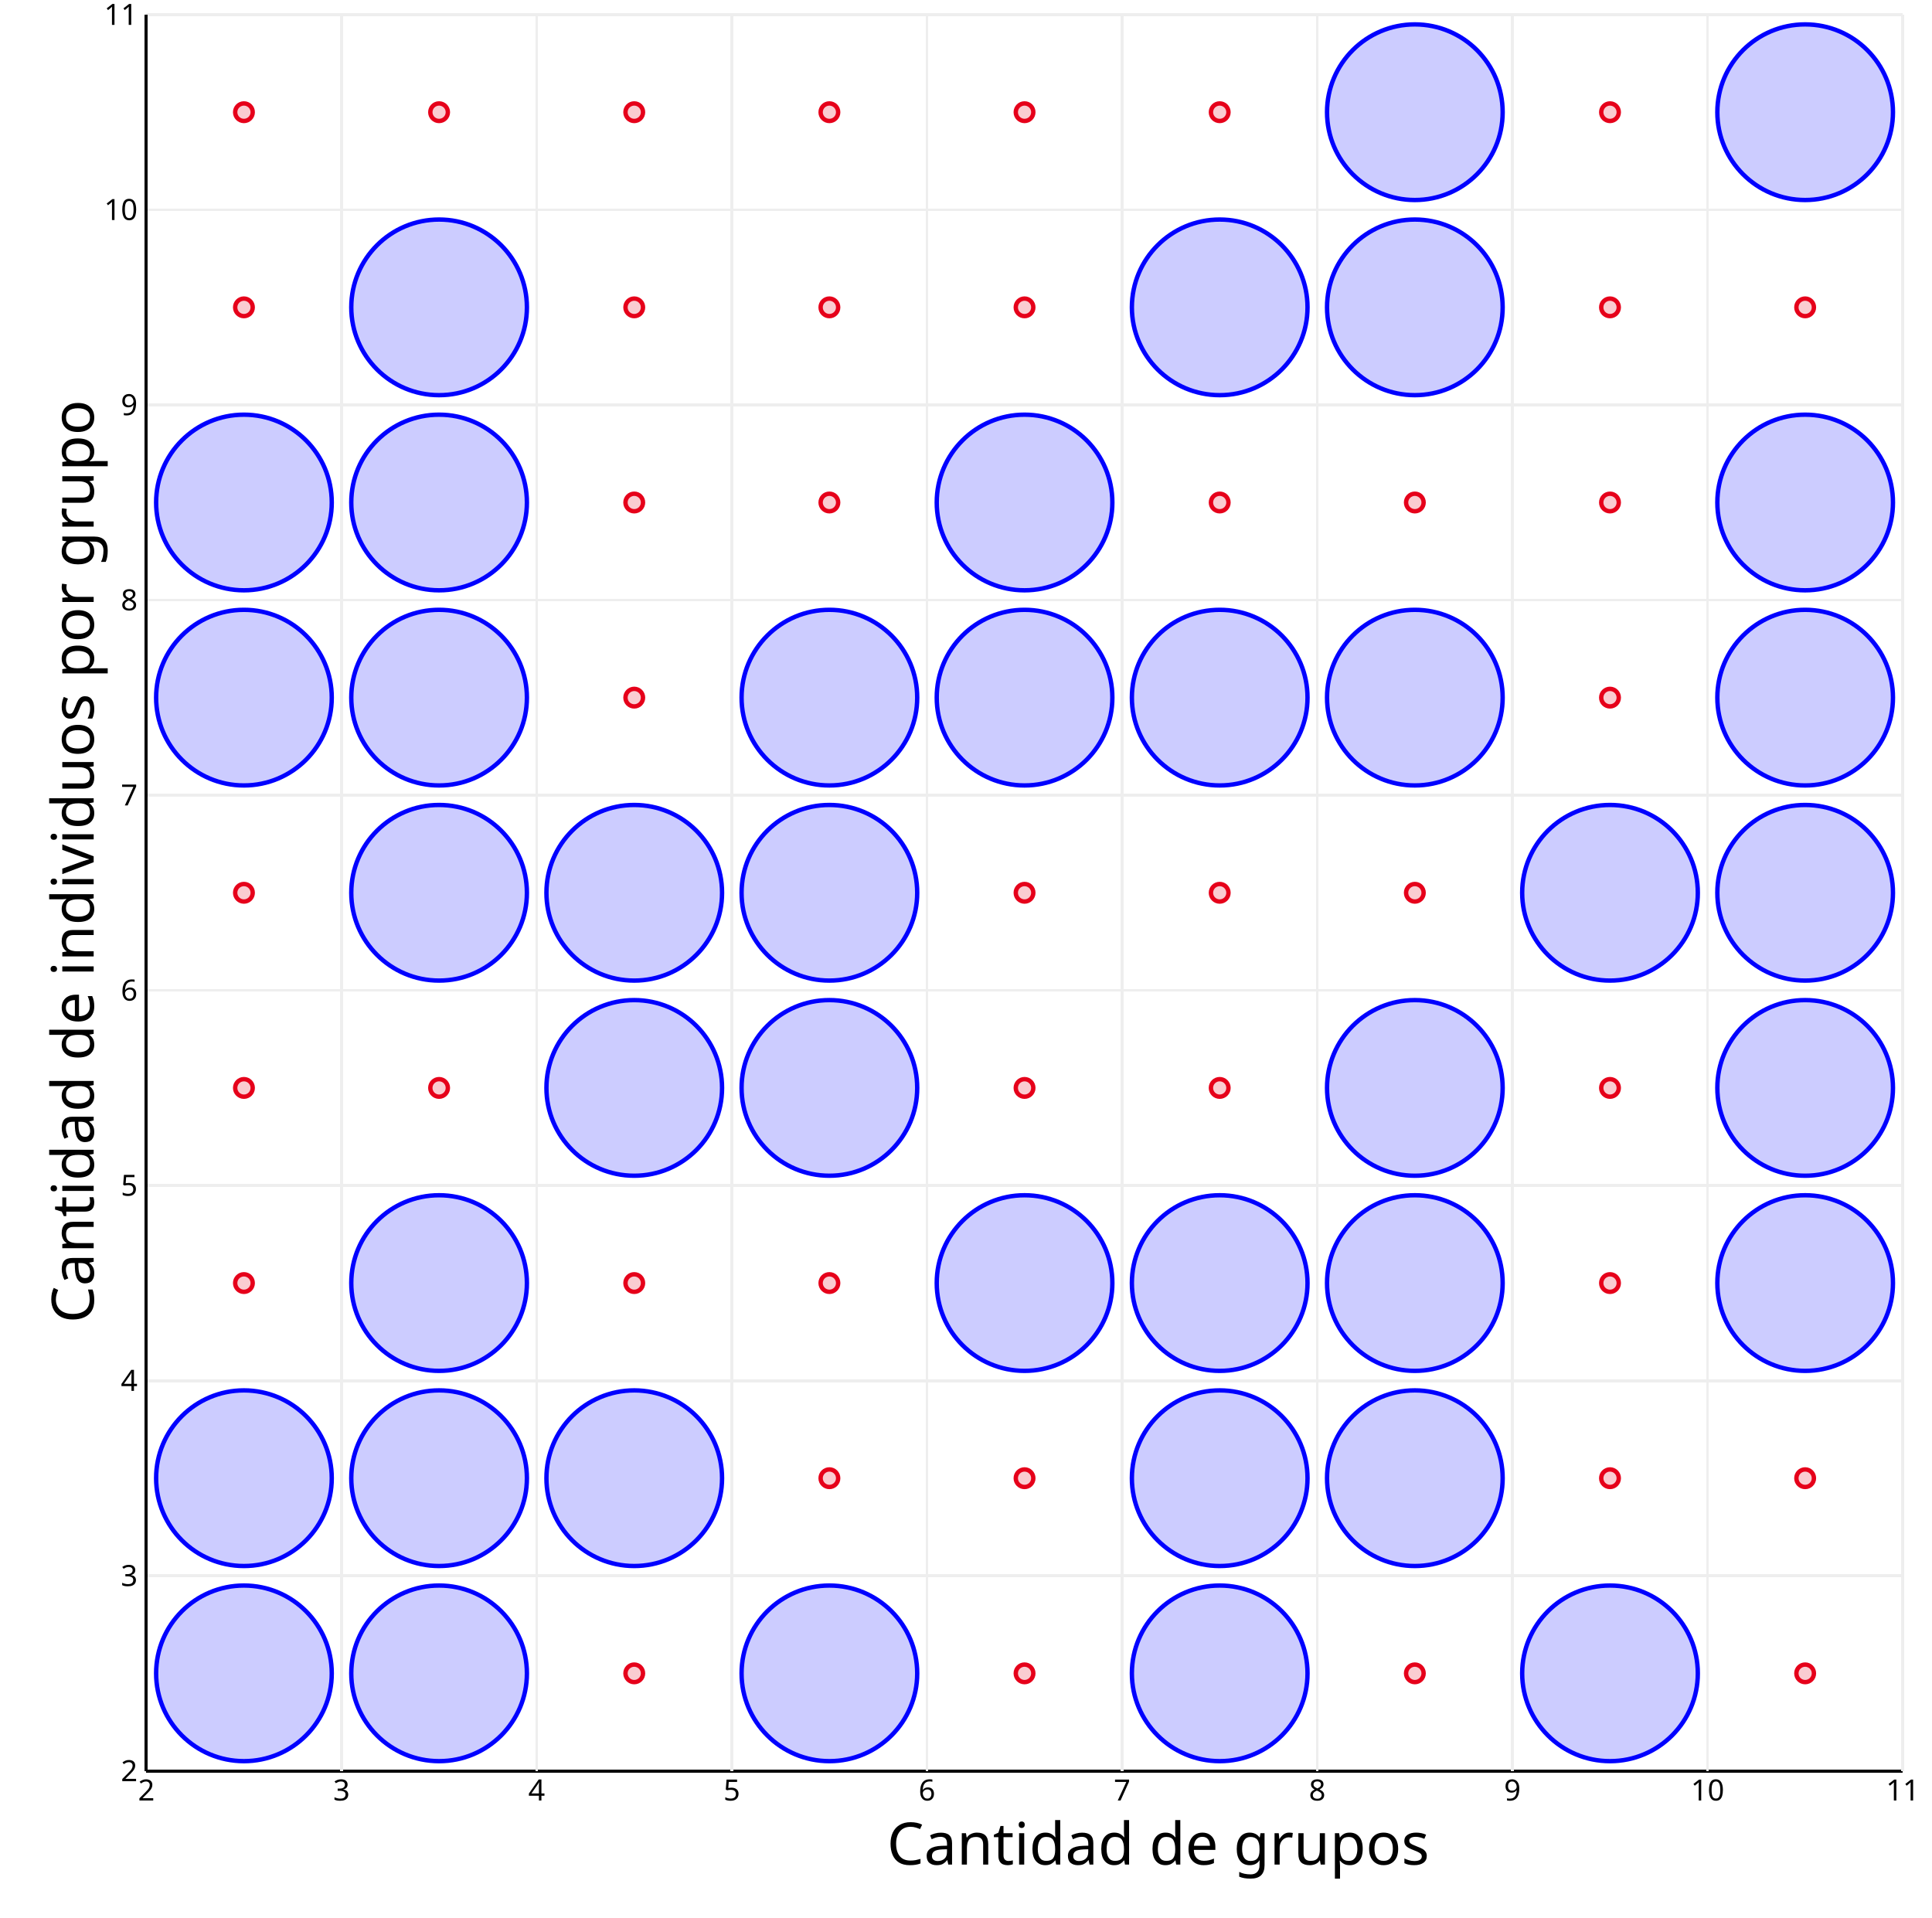
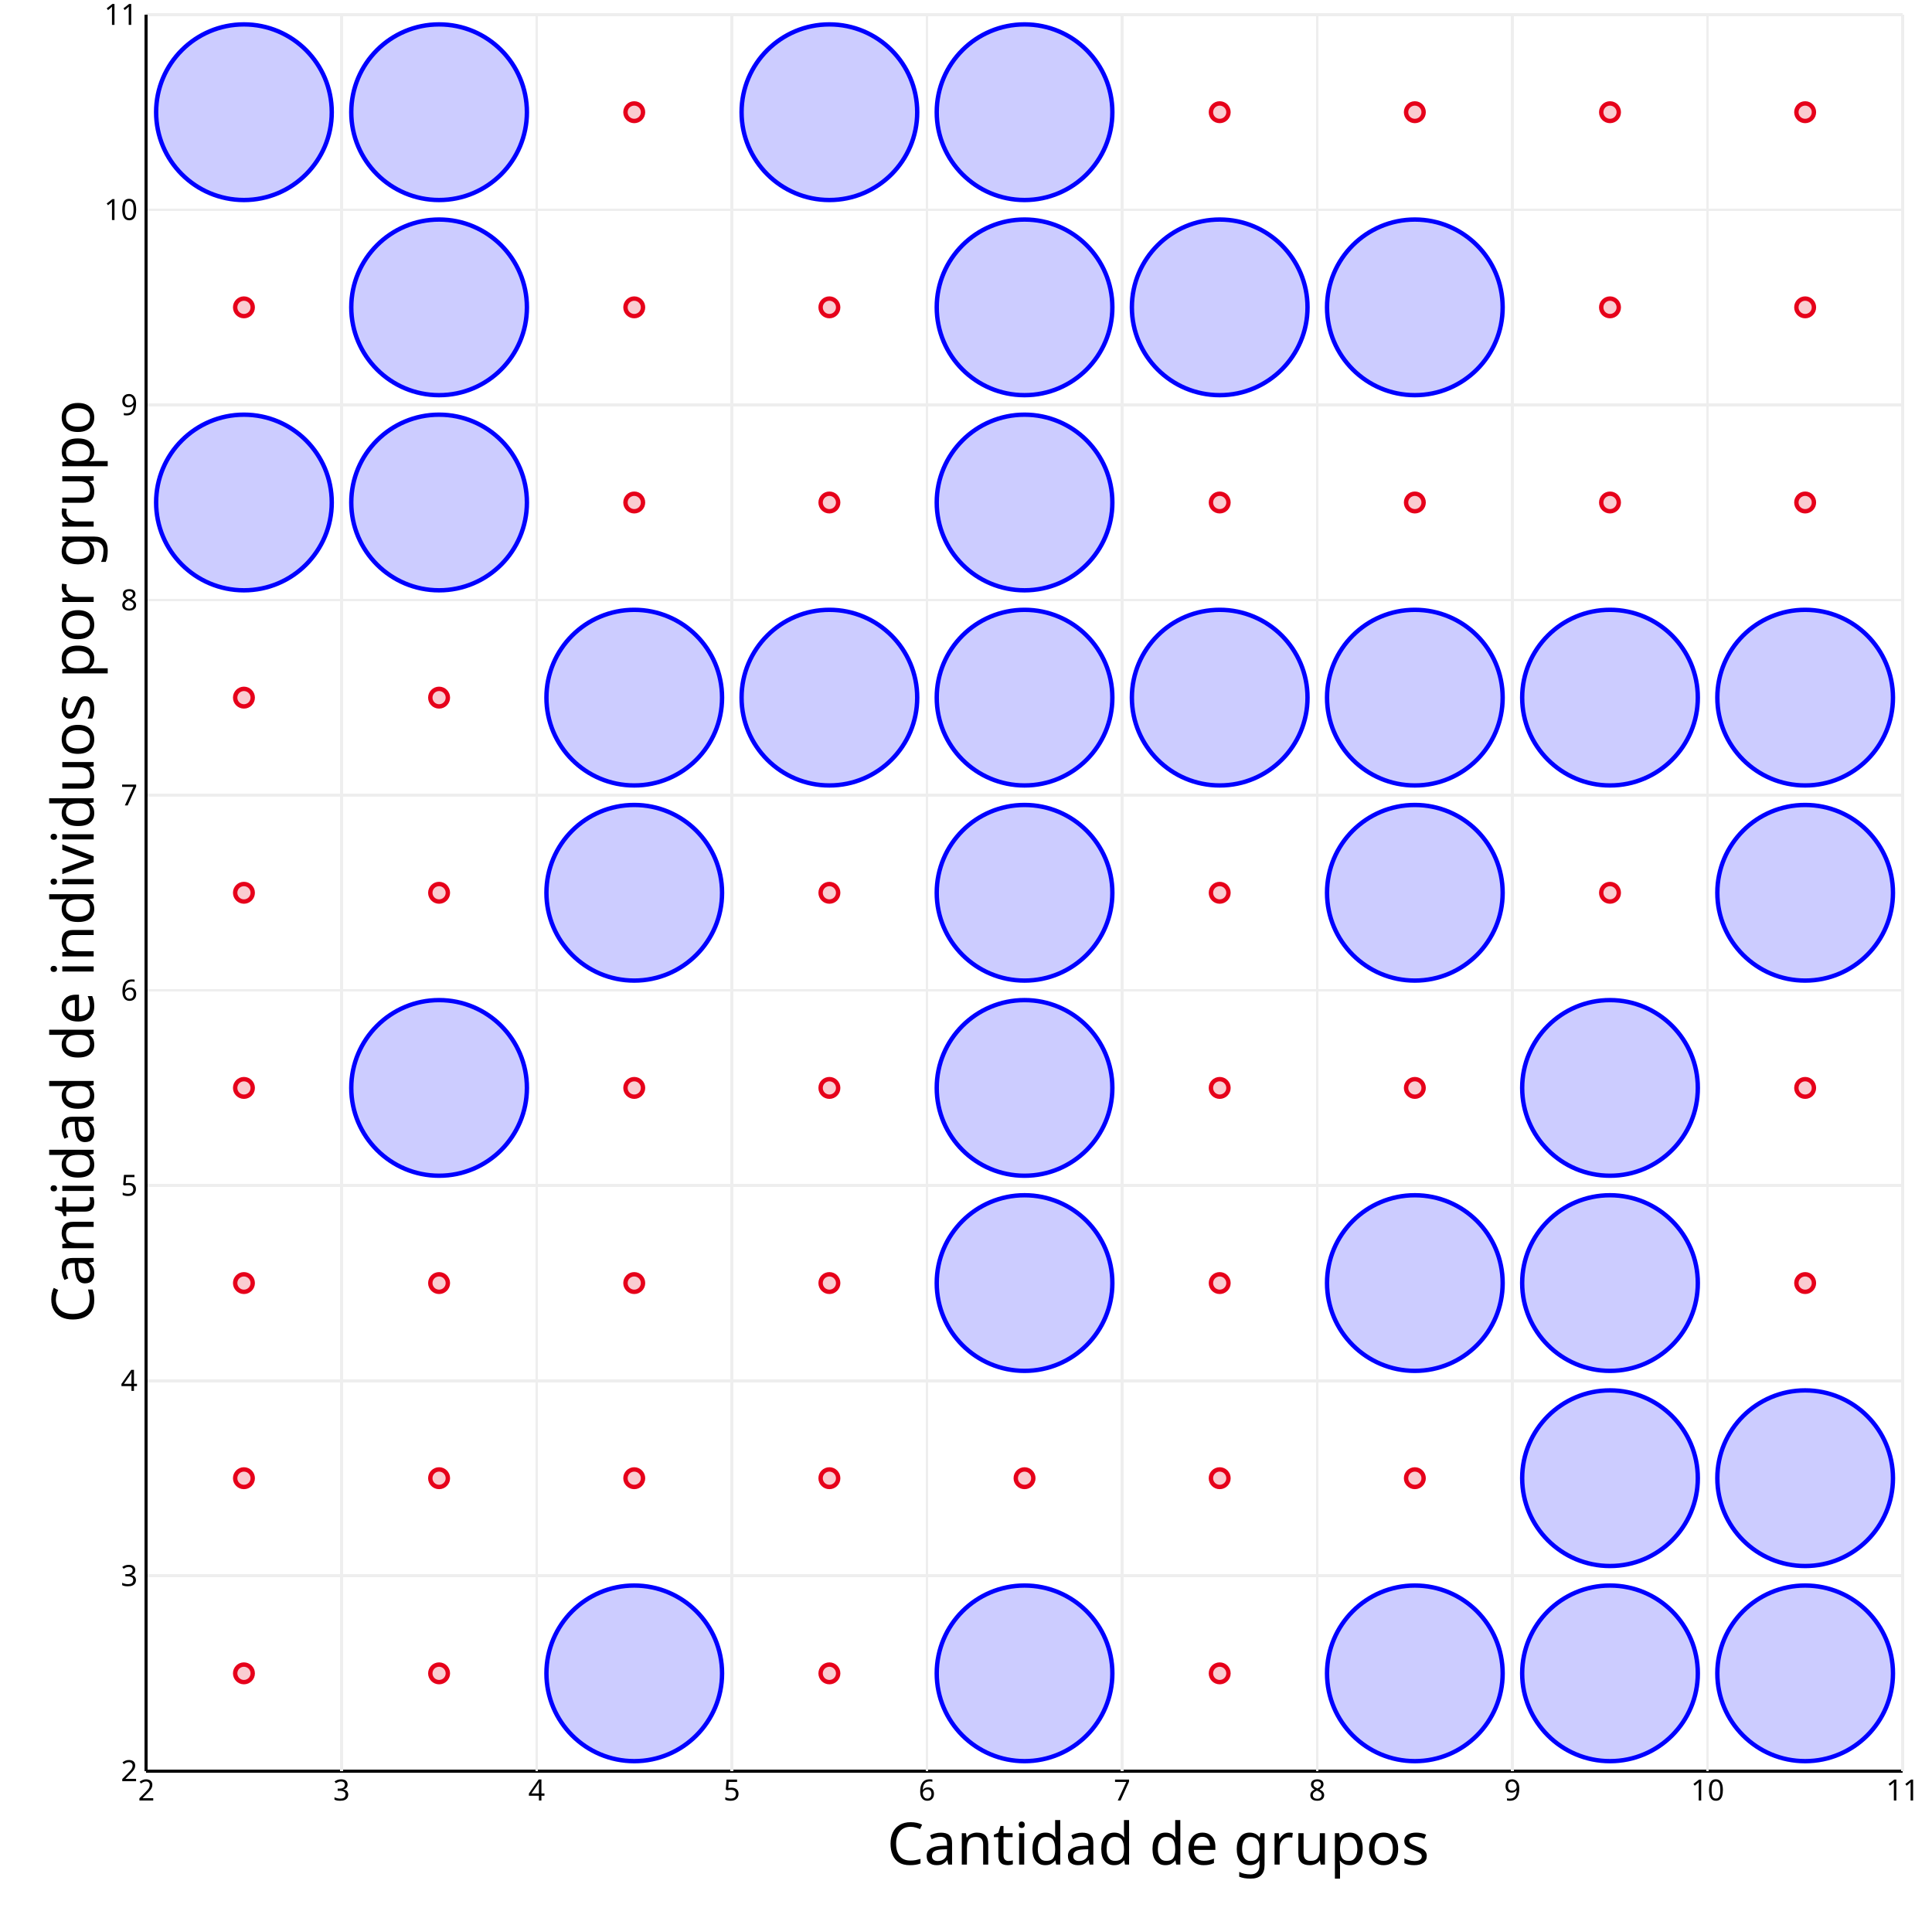
<svg xmlns="http://www.w3.org/2000/svg" xmlns:xlink="http://www.w3.org/1999/xlink" fill="none" font-family="sans-serif" font-size="10px" height="655" stroke="none" stroke-width="1.5" width="660">
  <g transform="translate(50,5)">
    <line shape-rendering="crispEdges" stroke="rgb(0,0,0)" stroke-width="1" x1="0" x2="600" y1="600.0" y2="600.0" />
    <line shape-rendering="crispEdges" stroke="rgb(238,238,238)" stroke-width="1" x1="0" x2="600" y1="533.333" y2="533.333" />
    <line shape-rendering="crispEdges" stroke="rgb(238,238,238)" stroke-width="1" x1="0" x2="600" y1="466.667" y2="466.667" />
    <line shape-rendering="crispEdges" stroke="rgb(238,238,238)" stroke-width="1" x1="0" x2="600" y1="400.0" y2="400.0" />
    <line shape-rendering="crispEdges" stroke="rgb(238,238,238)" stroke-width="1" x1="0" x2="600" y1="333.333" y2="333.333" />
    <line shape-rendering="crispEdges" stroke="rgb(238,238,238)" stroke-width="1" x1="0" x2="600" y1="266.667" y2="266.667" />
    <line shape-rendering="crispEdges" stroke="rgb(238,238,238)" stroke-width="1" x1="0" x2="600" y1="200.0" y2="200.0" />
    <line shape-rendering="crispEdges" stroke="rgb(238,238,238)" stroke-width="1" x1="0" x2="600" y1="133.333" y2="133.333" />
    <line shape-rendering="crispEdges" stroke="rgb(238,238,238)" stroke-width="1" x1="0" x2="600" y1="66.667" y2="66.667" />
    <line shape-rendering="crispEdges" stroke="rgb(238,238,238)" stroke-width="1" x1="0" x2="600" y1="0.0" y2="0.0" />
  </g>
  <g transform="translate(50,5)">
    <text dy=".35em" fill="rgb(0,0,0)" pointer-events="none" text-anchor="end" transform="translate(0,600.0)" x="-3">2</text>
    <text dy=".35em" fill="rgb(0,0,0)" pointer-events="none" text-anchor="end" transform="translate(0,533.3333)" x="-3">3</text>
    <text dy=".35em" fill="rgb(0,0,0)" pointer-events="none" text-anchor="end" transform="translate(0,466.6667)" x="-3">4</text>
    <text dy=".35em" fill="rgb(0,0,0)" pointer-events="none" text-anchor="end" transform="translate(0,400.0)" x="-3">5</text>
    <text dy=".35em" fill="rgb(0,0,0)" pointer-events="none" text-anchor="end" transform="translate(0,333.3333)" x="-3">6</text>
    <text dy=".35em" fill="rgb(0,0,0)" pointer-events="none" text-anchor="end" transform="translate(0,266.6667)" x="-3">7</text>
    <text dy=".35em" fill="rgb(0,0,0)" pointer-events="none" text-anchor="end" transform="translate(0,200.0)" x="-3">8</text>
    <text dy=".35em" fill="rgb(0,0,0)" pointer-events="none" text-anchor="end" transform="translate(0,133.3333)" x="-3">9</text>
    <text dy=".35em" fill="rgb(0,0,0)" pointer-events="none" text-anchor="end" transform="translate(0,66.66667)" x="-3">10</text>
    <text dy=".35em" fill="rgb(0,0,0)" pointer-events="none" text-anchor="end" transform="translate(0,0.0)" x="-3">11</text>
  </g>
  <g transform="translate(50,5)">
    <line shape-rendering="crispEdges" stroke="rgb(0,0,0)" stroke-width="1" x1="0.0" x2="0.0" y1="0" y2="600" />
    <line shape-rendering="crispEdges" stroke="rgb(238,238,238)" stroke-width="1" x1="66.667" x2="66.667" y1="0" y2="600" />
    <line shape-rendering="crispEdges" stroke="rgb(238,238,238)" stroke-width="1" x1="133.333" x2="133.333" y1="0" y2="600" />
    <line shape-rendering="crispEdges" stroke="rgb(238,238,238)" stroke-width="1" x1="200.0" x2="200.0" y1="0" y2="600" />
    <line shape-rendering="crispEdges" stroke="rgb(238,238,238)" stroke-width="1" x1="266.667" x2="266.667" y1="0" y2="600" />
    <line shape-rendering="crispEdges" stroke="rgb(238,238,238)" stroke-width="1" x1="333.333" x2="333.333" y1="0" y2="600" />
    <line shape-rendering="crispEdges" stroke="rgb(238,238,238)" stroke-width="1" x1="400.0" x2="400.0" y1="0" y2="600" />
    <line shape-rendering="crispEdges" stroke="rgb(238,238,238)" stroke-width="1" x1="466.667" x2="466.667" y1="0" y2="600" />
    <line shape-rendering="crispEdges" stroke="rgb(238,238,238)" stroke-width="1" x1="533.333" x2="533.333" y1="0" y2="600" />
    <line shape-rendering="crispEdges" stroke="rgb(238,238,238)" stroke-width="1" x1="600.0" x2="600.0" y1="0" y2="600" />
  </g>
  <g transform="translate(50,5)">
    <text dy=".71em" fill="rgb(0,0,0)" pointer-events="none" text-anchor="middle" transform="translate(0.0,600)" y="3">2</text>
    <text dy=".71em" fill="rgb(0,0,0)" pointer-events="none" text-anchor="middle" transform="translate(66.66667,600)" y="3">3</text>
    <text dy=".71em" fill="rgb(0,0,0)" pointer-events="none" text-anchor="middle" transform="translate(133.3333,600)" y="3">4</text>
    <text dy=".71em" fill="rgb(0,0,0)" pointer-events="none" text-anchor="middle" transform="translate(200.0,600)" y="3">5</text>
    <text dy=".71em" fill="rgb(0,0,0)" pointer-events="none" text-anchor="middle" transform="translate(266.6667,600)" y="3">6</text>
    <text dy=".71em" fill="rgb(0,0,0)" pointer-events="none" text-anchor="middle" transform="translate(333.3333,600)" y="3">7</text>
    <text dy=".71em" fill="rgb(0,0,0)" pointer-events="none" text-anchor="middle" transform="translate(400.0,600)" y="3">8</text>
    <text dy=".71em" fill="rgb(0,0,0)" pointer-events="none" text-anchor="middle" transform="translate(466.6667,600)" y="3">9</text>
    <text dy=".71em" fill="rgb(0,0,0)" pointer-events="none" text-anchor="middle" transform="translate(533.3333,600)" y="3">10</text>
    <text dy=".71em" fill="rgb(0,0,0)" pointer-events="none" text-anchor="middle" transform="translate(600.0,600)" y="3">11</text>
  </g>
  <g transform="translate(50,5)">
    <text fill="rgb(0,0,0)" pointer-events="none" style="font:20px sans-serif" transform="translate(-15,450) rotate(-90.0)" x="3" y="-3">Cantidad de individuos por grupo</text>
  </g>
  <g transform="translate(50,5)">
    <text fill="rgb(0,0,0)" pointer-events="none" style="font:20px sans-serif" transform="translate(250,635)" x="3" y="-3">Cantidad de grupos</text>
  </g>
  <g transform="translate(50,5)">
    <g>
-       <a xlink:title="(2,2) 1.0">
-         <circle cx="33.333" cy="566.667" fill="rgb(0,0,255)" fill-opacity="0.2" r="30.0" stroke="rgb(0,0,255)" />
-       </a>
-     </g>
-     <g>
-       <a xlink:title="(2,3) 1.0">
-         <circle cx="33.333" cy="500.0" fill="rgb(0,0,255)" fill-opacity="0.2" r="30.0" stroke="rgb(0,0,255)" />
+       <a xlink:title="(2,2) 0.1">
+         <circle cx="33.333" cy="566.667" fill="rgb(230,0,26)" fill-opacity="0.2" r="3.0" stroke="rgb(230,0,26)" />
+       </a>
+     </g>
+     <g>
+       <a xlink:title="(2,3) 0.1">
+         <circle cx="33.333" cy="500.0" fill="rgb(230,0,26)" fill-opacity="0.2" r="3.0" stroke="rgb(230,0,26)" />
      </a>
    </g>
    <g>
      <a xlink:title="(2,4) 0.1">
        <circle cx="33.333" cy="433.333" fill="rgb(230,0,26)" fill-opacity="0.2" r="3.0" stroke="rgb(230,0,26)" />
      </a>
    </g>
    <g>
      <a xlink:title="(2,5) 0.1">
        <circle cx="33.333" cy="366.667" fill="rgb(230,0,26)" fill-opacity="0.2" r="3.0" stroke="rgb(230,0,26)" />
      </a>
    </g>
    <g>
      <a xlink:title="(2,6) 0.1">
        <circle cx="33.333" cy="300" fill="rgb(230,0,26)" fill-opacity="0.2" r="3.0" stroke="rgb(230,0,26)" />
      </a>
    </g>
    <g>
-       <a xlink:title="(2,7) 1.0">
-         <circle cx="33.333" cy="233.333" fill="rgb(0,0,255)" fill-opacity="0.2" r="30.0" stroke="rgb(0,0,255)" />
+       <a xlink:title="(2,7) 0.1">
+         <circle cx="33.333" cy="233.333" fill="rgb(230,0,26)" fill-opacity="0.2" r="3.0" stroke="rgb(230,0,26)" />
      </a>
    </g>
    <g>
      <a xlink:title="(2,8) 1.0">
        <circle cx="33.333" cy="166.667" fill="rgb(0,0,255)" fill-opacity="0.2" r="30.0" stroke="rgb(0,0,255)" />
      </a>
    </g>
    <g>
      <a xlink:title="(2,9) 0.1">
        <circle cx="33.333" cy="100.0" fill="rgb(230,0,26)" fill-opacity="0.2" r="3.0" stroke="rgb(230,0,26)" />
      </a>
    </g>
    <g>
-       <a xlink:title="(2,10) 0.1">
-         <circle cx="33.333" cy="33.333" fill="rgb(230,0,26)" fill-opacity="0.2" r="3.0" stroke="rgb(230,0,26)" />
-       </a>
-     </g>
-     <g>
-       <a xlink:title="(3,2) 1.0">
-         <circle cx="100" cy="566.667" fill="rgb(0,0,255)" fill-opacity="0.2" r="30.0" stroke="rgb(0,0,255)" />
-       </a>
-     </g>
-     <g>
-       <a xlink:title="(3,3) 1.0">
-         <circle cx="100" cy="500.0" fill="rgb(0,0,255)" fill-opacity="0.2" r="30.0" stroke="rgb(0,0,255)" />
-       </a>
-     </g>
-     <g>
-       <a xlink:title="(3,4) 1.0">
-         <circle cx="100" cy="433.333" fill="rgb(0,0,255)" fill-opacity="0.2" r="30.0" stroke="rgb(0,0,255)" />
-       </a>
-     </g>
-     <g>
-       <a xlink:title="(3,5) 0.1">
-         <circle cx="100" cy="366.667" fill="rgb(230,0,26)" fill-opacity="0.2" r="3.0" stroke="rgb(230,0,26)" />
-       </a>
-     </g>
-     <g>
-       <a xlink:title="(3,6) 1.0">
-         <circle cx="100" cy="300" fill="rgb(0,0,255)" fill-opacity="0.2" r="30.0" stroke="rgb(0,0,255)" />
-       </a>
-     </g>
-     <g>
-       <a xlink:title="(3,7) 1.0">
-         <circle cx="100" cy="233.333" fill="rgb(0,0,255)" fill-opacity="0.2" r="30.0" stroke="rgb(0,0,255)" />
+       <a xlink:title="(2,10) 1.0">
+         <circle cx="33.333" cy="33.333" fill="rgb(0,0,255)" fill-opacity="0.2" r="30.0" stroke="rgb(0,0,255)" />
+       </a>
+     </g>
+     <g>
+       <a xlink:title="(3,2) 0.1">
+         <circle cx="100" cy="566.667" fill="rgb(230,0,26)" fill-opacity="0.2" r="3.0" stroke="rgb(230,0,26)" />
+       </a>
+     </g>
+     <g>
+       <a xlink:title="(3,3) 0.1">
+         <circle cx="100" cy="500.0" fill="rgb(230,0,26)" fill-opacity="0.2" r="3.0" stroke="rgb(230,0,26)" />
+       </a>
+     </g>
+     <g>
+       <a xlink:title="(3,4) 0.1">
+         <circle cx="100" cy="433.333" fill="rgb(230,0,26)" fill-opacity="0.2" r="3.0" stroke="rgb(230,0,26)" />
+       </a>
+     </g>
+     <g>
+       <a xlink:title="(3,5) 1.0">
+         <circle cx="100" cy="366.667" fill="rgb(0,0,255)" fill-opacity="0.2" r="30.0" stroke="rgb(0,0,255)" />
+       </a>
+     </g>
+     <g>
+       <a xlink:title="(3,6) 0.1">
+         <circle cx="100" cy="300" fill="rgb(230,0,26)" fill-opacity="0.2" r="3.0" stroke="rgb(230,0,26)" />
+       </a>
+     </g>
+     <g>
+       <a xlink:title="(3,7) 0.1">
+         <circle cx="100" cy="233.333" fill="rgb(230,0,26)" fill-opacity="0.2" r="3.0" stroke="rgb(230,0,26)" />
      </a>
    </g>
    <g>
      <a xlink:title="(3,8) 1.0">
        <circle cx="100" cy="166.667" fill="rgb(0,0,255)" fill-opacity="0.2" r="30.0" stroke="rgb(0,0,255)" />
      </a>
    </g>
    <g>
      <a xlink:title="(3,9) 1.0">
        <circle cx="100" cy="100.0" fill="rgb(0,0,255)" fill-opacity="0.2" r="30.0" stroke="rgb(0,0,255)" />
      </a>
    </g>
    <g>
-       <a xlink:title="(3,10) 0.1">
-         <circle cx="100" cy="33.333" fill="rgb(230,0,26)" fill-opacity="0.2" r="3.0" stroke="rgb(230,0,26)" />
-       </a>
-     </g>
-     <g>
-       <a xlink:title="(4,2) 0.1">
-         <circle cx="166.667" cy="566.667" fill="rgb(230,0,26)" fill-opacity="0.2" r="3.0" stroke="rgb(230,0,26)" />
-       </a>
-     </g>
-     <g>
-       <a xlink:title="(4,3) 1.0">
-         <circle cx="166.667" cy="500.0" fill="rgb(0,0,255)" fill-opacity="0.2" r="30.0" stroke="rgb(0,0,255)" />
+       <a xlink:title="(3,10) 1.0">
+         <circle cx="100" cy="33.333" fill="rgb(0,0,255)" fill-opacity="0.2" r="30.0" stroke="rgb(0,0,255)" />
+       </a>
+     </g>
+     <g>
+       <a xlink:title="(4,2) 1.0">
+         <circle cx="166.667" cy="566.667" fill="rgb(0,0,255)" fill-opacity="0.2" r="30.0" stroke="rgb(0,0,255)" />
+       </a>
+     </g>
+     <g>
+       <a xlink:title="(4,3) 0.1">
+         <circle cx="166.667" cy="500.0" fill="rgb(230,0,26)" fill-opacity="0.2" r="3.0" stroke="rgb(230,0,26)" />
      </a>
    </g>
    <g>
      <a xlink:title="(4,4) 0.1">
        <circle cx="166.667" cy="433.333" fill="rgb(230,0,26)" fill-opacity="0.2" r="3.0" stroke="rgb(230,0,26)" />
      </a>
    </g>
    <g>
-       <a xlink:title="(4,5) 1.0">
-         <circle cx="166.667" cy="366.667" fill="rgb(0,0,255)" fill-opacity="0.2" r="30.0" stroke="rgb(0,0,255)" />
+       <a xlink:title="(4,5) 0.1">
+         <circle cx="166.667" cy="366.667" fill="rgb(230,0,26)" fill-opacity="0.2" r="3.0" stroke="rgb(230,0,26)" />
      </a>
    </g>
    <g>
      <a xlink:title="(4,6) 1.0">
        <circle cx="166.667" cy="300" fill="rgb(0,0,255)" fill-opacity="0.2" r="30.0" stroke="rgb(0,0,255)" />
      </a>
    </g>
    <g>
-       <a xlink:title="(4,7) 0.1">
-         <circle cx="166.667" cy="233.333" fill="rgb(230,0,26)" fill-opacity="0.2" r="3.0" stroke="rgb(230,0,26)" />
+       <a xlink:title="(4,7) 1.0">
+         <circle cx="166.667" cy="233.333" fill="rgb(0,0,255)" fill-opacity="0.2" r="30.0" stroke="rgb(0,0,255)" />
      </a>
    </g>
    <g>
      <a xlink:title="(4,8) 0.1">
        <circle cx="166.667" cy="166.667" fill="rgb(230,0,26)" fill-opacity="0.2" r="3.0" stroke="rgb(230,0,26)" />
      </a>
    </g>
    <g>
      <a xlink:title="(4,9) 0.1">
        <circle cx="166.667" cy="100.0" fill="rgb(230,0,26)" fill-opacity="0.2" r="3.0" stroke="rgb(230,0,26)" />
      </a>
    </g>
    <g>
      <a xlink:title="(4,10) 0.1">
        <circle cx="166.667" cy="33.333" fill="rgb(230,0,26)" fill-opacity="0.2" r="3.0" stroke="rgb(230,0,26)" />
      </a>
    </g>
    <g>
-       <a xlink:title="(5,2) 1.0">
-         <circle cx="233.333" cy="566.667" fill="rgb(0,0,255)" fill-opacity="0.2" r="30.0" stroke="rgb(0,0,255)" />
+       <a xlink:title="(5,2) 0.1">
+         <circle cx="233.333" cy="566.667" fill="rgb(230,0,26)" fill-opacity="0.2" r="3.0" stroke="rgb(230,0,26)" />
      </a>
    </g>
    <g>
      <a xlink:title="(5,3) 0.1">
        <circle cx="233.333" cy="500.0" fill="rgb(230,0,26)" fill-opacity="0.2" r="3.0" stroke="rgb(230,0,26)" />
      </a>
    </g>
    <g>
      <a xlink:title="(5,4) 0.1">
        <circle cx="233.333" cy="433.333" fill="rgb(230,0,26)" fill-opacity="0.2" r="3.0" stroke="rgb(230,0,26)" />
      </a>
    </g>
    <g>
-       <a xlink:title="(5,5) 1.0">
-         <circle cx="233.333" cy="366.667" fill="rgb(0,0,255)" fill-opacity="0.2" r="30.0" stroke="rgb(0,0,255)" />
-       </a>
-     </g>
-     <g>
-       <a xlink:title="(5,6) 1.0">
-         <circle cx="233.333" cy="300" fill="rgb(0,0,255)" fill-opacity="0.2" r="30.0" stroke="rgb(0,0,255)" />
+       <a xlink:title="(5,5) 0.1">
+         <circle cx="233.333" cy="366.667" fill="rgb(230,0,26)" fill-opacity="0.2" r="3.0" stroke="rgb(230,0,26)" />
+       </a>
+     </g>
+     <g>
+       <a xlink:title="(5,6) 0.1">
+         <circle cx="233.333" cy="300" fill="rgb(230,0,26)" fill-opacity="0.2" r="3.0" stroke="rgb(230,0,26)" />
      </a>
    </g>
    <g>
      <a xlink:title="(5,7) 1.0">
        <circle cx="233.333" cy="233.333" fill="rgb(0,0,255)" fill-opacity="0.2" r="30.0" stroke="rgb(0,0,255)" />
      </a>
    </g>
    <g>
      <a xlink:title="(5,8) 0.1">
        <circle cx="233.333" cy="166.667" fill="rgb(230,0,26)" fill-opacity="0.2" r="3.0" stroke="rgb(230,0,26)" />
      </a>
    </g>
    <g>
      <a xlink:title="(5,9) 0.1">
        <circle cx="233.333" cy="100.0" fill="rgb(230,0,26)" fill-opacity="0.2" r="3.0" stroke="rgb(230,0,26)" />
      </a>
    </g>
    <g>
-       <a xlink:title="(5,10) 0.1">
-         <circle cx="233.333" cy="33.333" fill="rgb(230,0,26)" fill-opacity="0.2" r="3.0" stroke="rgb(230,0,26)" />
-       </a>
-     </g>
-     <g>
-       <a xlink:title="(6,2) 0.1">
-         <circle cx="300" cy="566.667" fill="rgb(230,0,26)" fill-opacity="0.2" r="3.0" stroke="rgb(230,0,26)" />
+       <a xlink:title="(5,10) 1.0">
+         <circle cx="233.333" cy="33.333" fill="rgb(0,0,255)" fill-opacity="0.2" r="30.0" stroke="rgb(0,0,255)" />
+       </a>
+     </g>
+     <g>
+       <a xlink:title="(6,2) 1.0">
+         <circle cx="300" cy="566.667" fill="rgb(0,0,255)" fill-opacity="0.2" r="30.0" stroke="rgb(0,0,255)" />
      </a>
    </g>
    <g>
      <a xlink:title="(6,3) 0.1">
        <circle cx="300" cy="500.0" fill="rgb(230,0,26)" fill-opacity="0.2" r="3.0" stroke="rgb(230,0,26)" />
      </a>
    </g>
    <g>
      <a xlink:title="(6,4) 1.0">
        <circle cx="300" cy="433.333" fill="rgb(0,0,255)" fill-opacity="0.2" r="30.0" stroke="rgb(0,0,255)" />
      </a>
    </g>
    <g>
-       <a xlink:title="(6,5) 0.1">
-         <circle cx="300" cy="366.667" fill="rgb(230,0,26)" fill-opacity="0.2" r="3.0" stroke="rgb(230,0,26)" />
-       </a>
-     </g>
-     <g>
-       <a xlink:title="(6,6) 0.1">
-         <circle cx="300" cy="300" fill="rgb(230,0,26)" fill-opacity="0.2" r="3.0" stroke="rgb(230,0,26)" />
+       <a xlink:title="(6,5) 1.0">
+         <circle cx="300" cy="366.667" fill="rgb(0,0,255)" fill-opacity="0.2" r="30.0" stroke="rgb(0,0,255)" />
+       </a>
+     </g>
+     <g>
+       <a xlink:title="(6,6) 1.0">
+         <circle cx="300" cy="300" fill="rgb(0,0,255)" fill-opacity="0.2" r="30.0" stroke="rgb(0,0,255)" />
      </a>
    </g>
    <g>
      <a xlink:title="(6,7) 1.0">
        <circle cx="300" cy="233.333" fill="rgb(0,0,255)" fill-opacity="0.2" r="30.0" stroke="rgb(0,0,255)" />
      </a>
    </g>
    <g>
      <a xlink:title="(6,8) 1.0">
        <circle cx="300" cy="166.667" fill="rgb(0,0,255)" fill-opacity="0.2" r="30.0" stroke="rgb(0,0,255)" />
      </a>
    </g>
    <g>
-       <a xlink:title="(6,9) 0.1">
-         <circle cx="300" cy="100.0" fill="rgb(230,0,26)" fill-opacity="0.2" r="3.0" stroke="rgb(230,0,26)" />
-       </a>
-     </g>
-     <g>
-       <a xlink:title="(6,10) 0.1">
-         <circle cx="300" cy="33.333" fill="rgb(230,0,26)" fill-opacity="0.2" r="3.0" stroke="rgb(230,0,26)" />
-       </a>
-     </g>
-     <g>
-       <a xlink:title="(7,2) 1.0">
-         <circle cx="366.667" cy="566.667" fill="rgb(0,0,255)" fill-opacity="0.2" r="30.0" stroke="rgb(0,0,255)" />
-       </a>
-     </g>
-     <g>
-       <a xlink:title="(7,3) 1.0">
-         <circle cx="366.667" cy="500.0" fill="rgb(0,0,255)" fill-opacity="0.2" r="30.0" stroke="rgb(0,0,255)" />
-       </a>
-     </g>
-     <g>
-       <a xlink:title="(7,4) 1.0">
-         <circle cx="366.667" cy="433.333" fill="rgb(0,0,255)" fill-opacity="0.2" r="30.0" stroke="rgb(0,0,255)" />
+       <a xlink:title="(6,9) 1.0">
+         <circle cx="300" cy="100.0" fill="rgb(0,0,255)" fill-opacity="0.2" r="30.0" stroke="rgb(0,0,255)" />
+       </a>
+     </g>
+     <g>
+       <a xlink:title="(6,10) 1.0">
+         <circle cx="300" cy="33.333" fill="rgb(0,0,255)" fill-opacity="0.2" r="30.0" stroke="rgb(0,0,255)" />
+       </a>
+     </g>
+     <g>
+       <a xlink:title="(7,2) 0.1">
+         <circle cx="366.667" cy="566.667" fill="rgb(230,0,26)" fill-opacity="0.2" r="3.0" stroke="rgb(230,0,26)" />
+       </a>
+     </g>
+     <g>
+       <a xlink:title="(7,3) 0.1">
+         <circle cx="366.667" cy="500.0" fill="rgb(230,0,26)" fill-opacity="0.2" r="3.0" stroke="rgb(230,0,26)" />
+       </a>
+     </g>
+     <g>
+       <a xlink:title="(7,4) 0.1">
+         <circle cx="366.667" cy="433.333" fill="rgb(230,0,26)" fill-opacity="0.2" r="3.0" stroke="rgb(230,0,26)" />
      </a>
    </g>
    <g>
      <a xlink:title="(7,5) 0.1">
        <circle cx="366.667" cy="366.667" fill="rgb(230,0,26)" fill-opacity="0.2" r="3.0" stroke="rgb(230,0,26)" />
      </a>
    </g>
    <g>
      <a xlink:title="(7,6) 0.1">
        <circle cx="366.667" cy="300" fill="rgb(230,0,26)" fill-opacity="0.2" r="3.0" stroke="rgb(230,0,26)" />
      </a>
    </g>
    <g>
      <a xlink:title="(7,7) 1.0">
        <circle cx="366.667" cy="233.333" fill="rgb(0,0,255)" fill-opacity="0.2" r="30.0" stroke="rgb(0,0,255)" />
      </a>
    </g>
    <g>
      <a xlink:title="(7,8) 0.1">
        <circle cx="366.667" cy="166.667" fill="rgb(230,0,26)" fill-opacity="0.2" r="3.0" stroke="rgb(230,0,26)" />
      </a>
    </g>
    <g>
      <a xlink:title="(7,9) 1.0">
        <circle cx="366.667" cy="100.0" fill="rgb(0,0,255)" fill-opacity="0.2" r="30.0" stroke="rgb(0,0,255)" />
      </a>
    </g>
    <g>
      <a xlink:title="(7,10) 0.1">
        <circle cx="366.667" cy="33.333" fill="rgb(230,0,26)" fill-opacity="0.2" r="3.0" stroke="rgb(230,0,26)" />
      </a>
    </g>
    <g>
-       <a xlink:title="(8,2) 0.1">
-         <circle cx="433.333" cy="566.667" fill="rgb(230,0,26)" fill-opacity="0.2" r="3.0" stroke="rgb(230,0,26)" />
-       </a>
-     </g>
-     <g>
-       <a xlink:title="(8,3) 1.0">
-         <circle cx="433.333" cy="500.0" fill="rgb(0,0,255)" fill-opacity="0.2" r="30.0" stroke="rgb(0,0,255)" />
+       <a xlink:title="(8,2) 1.0">
+         <circle cx="433.333" cy="566.667" fill="rgb(0,0,255)" fill-opacity="0.2" r="30.0" stroke="rgb(0,0,255)" />
+       </a>
+     </g>
+     <g>
+       <a xlink:title="(8,3) 0.1">
+         <circle cx="433.333" cy="500.0" fill="rgb(230,0,26)" fill-opacity="0.2" r="3.0" stroke="rgb(230,0,26)" />
      </a>
    </g>
    <g>
      <a xlink:title="(8,4) 1.0">
        <circle cx="433.333" cy="433.333" fill="rgb(0,0,255)" fill-opacity="0.2" r="30.0" stroke="rgb(0,0,255)" />
      </a>
    </g>
    <g>
-       <a xlink:title="(8,5) 1.0">
-         <circle cx="433.333" cy="366.667" fill="rgb(0,0,255)" fill-opacity="0.2" r="30.0" stroke="rgb(0,0,255)" />
-       </a>
-     </g>
-     <g>
-       <a xlink:title="(8,6) 0.1">
-         <circle cx="433.333" cy="300" fill="rgb(230,0,26)" fill-opacity="0.2" r="3.0" stroke="rgb(230,0,26)" />
+       <a xlink:title="(8,5) 0.1">
+         <circle cx="433.333" cy="366.667" fill="rgb(230,0,26)" fill-opacity="0.2" r="3.0" stroke="rgb(230,0,26)" />
+       </a>
+     </g>
+     <g>
+       <a xlink:title="(8,6) 1.0">
+         <circle cx="433.333" cy="300" fill="rgb(0,0,255)" fill-opacity="0.2" r="30.0" stroke="rgb(0,0,255)" />
      </a>
    </g>
    <g>
      <a xlink:title="(8,7) 1.0">
        <circle cx="433.333" cy="233.333" fill="rgb(0,0,255)" fill-opacity="0.2" r="30.0" stroke="rgb(0,0,255)" />
      </a>
    </g>
    <g>
      <a xlink:title="(8,8) 0.1">
        <circle cx="433.333" cy="166.667" fill="rgb(230,0,26)" fill-opacity="0.2" r="3.0" stroke="rgb(230,0,26)" />
      </a>
    </g>
    <g>
      <a xlink:title="(8,9) 1.0">
        <circle cx="433.333" cy="100.0" fill="rgb(0,0,255)" fill-opacity="0.2" r="30.0" stroke="rgb(0,0,255)" />
      </a>
    </g>
    <g>
-       <a xlink:title="(8,10) 1.0">
-         <circle cx="433.333" cy="33.333" fill="rgb(0,0,255)" fill-opacity="0.2" r="30.0" stroke="rgb(0,0,255)" />
+       <a xlink:title="(8,10) 0.1">
+         <circle cx="433.333" cy="33.333" fill="rgb(230,0,26)" fill-opacity="0.2" r="3.0" stroke="rgb(230,0,26)" />
      </a>
    </g>
    <g>
      <a xlink:title="(9,2) 1.0">
        <circle cx="500.0" cy="566.667" fill="rgb(0,0,255)" fill-opacity="0.2" r="30.0" stroke="rgb(0,0,255)" />
      </a>
    </g>
    <g>
-       <a xlink:title="(9,3) 0.1">
-         <circle cx="500.0" cy="500.0" fill="rgb(230,0,26)" fill-opacity="0.2" r="3.0" stroke="rgb(230,0,26)" />
-       </a>
-     </g>
-     <g>
-       <a xlink:title="(9,4) 0.1">
-         <circle cx="500.0" cy="433.333" fill="rgb(230,0,26)" fill-opacity="0.2" r="3.0" stroke="rgb(230,0,26)" />
-       </a>
-     </g>
-     <g>
-       <a xlink:title="(9,5) 0.1">
-         <circle cx="500.0" cy="366.667" fill="rgb(230,0,26)" fill-opacity="0.2" r="3.0" stroke="rgb(230,0,26)" />
-       </a>
-     </g>
-     <g>
-       <a xlink:title="(9,6) 1.0">
-         <circle cx="500.0" cy="300" fill="rgb(0,0,255)" fill-opacity="0.2" r="30.0" stroke="rgb(0,0,255)" />
-       </a>
-     </g>
-     <g>
-       <a xlink:title="(9,7) 0.1">
-         <circle cx="500.0" cy="233.333" fill="rgb(230,0,26)" fill-opacity="0.2" r="3.0" stroke="rgb(230,0,26)" />
+       <a xlink:title="(9,3) 1.0">
+         <circle cx="500.0" cy="500.0" fill="rgb(0,0,255)" fill-opacity="0.2" r="30.0" stroke="rgb(0,0,255)" />
+       </a>
+     </g>
+     <g>
+       <a xlink:title="(9,4) 1.0">
+         <circle cx="500.0" cy="433.333" fill="rgb(0,0,255)" fill-opacity="0.2" r="30.0" stroke="rgb(0,0,255)" />
+       </a>
+     </g>
+     <g>
+       <a xlink:title="(9,5) 1.0">
+         <circle cx="500.0" cy="366.667" fill="rgb(0,0,255)" fill-opacity="0.2" r="30.0" stroke="rgb(0,0,255)" />
+       </a>
+     </g>
+     <g>
+       <a xlink:title="(9,6) 0.1">
+         <circle cx="500.0" cy="300" fill="rgb(230,0,26)" fill-opacity="0.2" r="3.0" stroke="rgb(230,0,26)" />
+       </a>
+     </g>
+     <g>
+       <a xlink:title="(9,7) 1.0">
+         <circle cx="500.0" cy="233.333" fill="rgb(0,0,255)" fill-opacity="0.2" r="30.0" stroke="rgb(0,0,255)" />
      </a>
    </g>
    <g>
      <a xlink:title="(9,8) 0.1">
        <circle cx="500.0" cy="166.667" fill="rgb(230,0,26)" fill-opacity="0.2" r="3.0" stroke="rgb(230,0,26)" />
      </a>
    </g>
    <g>
      <a xlink:title="(9,9) 0.1">
        <circle cx="500.0" cy="100.0" fill="rgb(230,0,26)" fill-opacity="0.2" r="3.0" stroke="rgb(230,0,26)" />
      </a>
    </g>
    <g>
      <a xlink:title="(9,10) 0.1">
        <circle cx="500.0" cy="33.333" fill="rgb(230,0,26)" fill-opacity="0.2" r="3.0" stroke="rgb(230,0,26)" />
      </a>
    </g>
    <g>
-       <a xlink:title="(10,2) 0.1">
-         <circle cx="566.667" cy="566.667" fill="rgb(230,0,26)" fill-opacity="0.2" r="3.0" stroke="rgb(230,0,26)" />
-       </a>
-     </g>
-     <g>
-       <a xlink:title="(10,3) 0.1">
-         <circle cx="566.667" cy="500.0" fill="rgb(230,0,26)" fill-opacity="0.2" r="3.0" stroke="rgb(230,0,26)" />
-       </a>
-     </g>
-     <g>
-       <a xlink:title="(10,4) 1.0">
-         <circle cx="566.667" cy="433.333" fill="rgb(0,0,255)" fill-opacity="0.2" r="30.0" stroke="rgb(0,0,255)" />
-       </a>
-     </g>
-     <g>
-       <a xlink:title="(10,5) 1.0">
-         <circle cx="566.667" cy="366.667" fill="rgb(0,0,255)" fill-opacity="0.2" r="30.0" stroke="rgb(0,0,255)" />
+       <a xlink:title="(10,2) 1.0">
+         <circle cx="566.667" cy="566.667" fill="rgb(0,0,255)" fill-opacity="0.2" r="30.0" stroke="rgb(0,0,255)" />
+       </a>
+     </g>
+     <g>
+       <a xlink:title="(10,3) 1.0">
+         <circle cx="566.667" cy="500.0" fill="rgb(0,0,255)" fill-opacity="0.2" r="30.0" stroke="rgb(0,0,255)" />
+       </a>
+     </g>
+     <g>
+       <a xlink:title="(10,4) 0.1">
+         <circle cx="566.667" cy="433.333" fill="rgb(230,0,26)" fill-opacity="0.2" r="3.0" stroke="rgb(230,0,26)" />
+       </a>
+     </g>
+     <g>
+       <a xlink:title="(10,5) 0.1">
+         <circle cx="566.667" cy="366.667" fill="rgb(230,0,26)" fill-opacity="0.2" r="3.0" stroke="rgb(230,0,26)" />
      </a>
    </g>
    <g>
      <a xlink:title="(10,6) 1.0">
        <circle cx="566.667" cy="300" fill="rgb(0,0,255)" fill-opacity="0.2" r="30.0" stroke="rgb(0,0,255)" />
      </a>
    </g>
    <g>
      <a xlink:title="(10,7) 1.0">
        <circle cx="566.667" cy="233.333" fill="rgb(0,0,255)" fill-opacity="0.2" r="30.0" stroke="rgb(0,0,255)" />
      </a>
    </g>
    <g>
-       <a xlink:title="(10,8) 1.0">
-         <circle cx="566.667" cy="166.667" fill="rgb(0,0,255)" fill-opacity="0.2" r="30.0" stroke="rgb(0,0,255)" />
+       <a xlink:title="(10,8) 0.1">
+         <circle cx="566.667" cy="166.667" fill="rgb(230,0,26)" fill-opacity="0.2" r="3.0" stroke="rgb(230,0,26)" />
      </a>
    </g>
    <g>
      <a xlink:title="(10,9) 0.1">
        <circle cx="566.667" cy="100.0" fill="rgb(230,0,26)" fill-opacity="0.2" r="3.0" stroke="rgb(230,0,26)" />
      </a>
    </g>
    <g>
-       <a xlink:title="(10,10) 1.0">
-         <circle cx="566.667" cy="33.333" fill="rgb(0,0,255)" fill-opacity="0.2" r="30.0" stroke="rgb(0,0,255)" />
+       <a xlink:title="(10,10) 0.1">
+         <circle cx="566.667" cy="33.333" fill="rgb(230,0,26)" fill-opacity="0.2" r="3.0" stroke="rgb(230,0,26)" />
      </a>
    </g>
  </g>
</svg>
